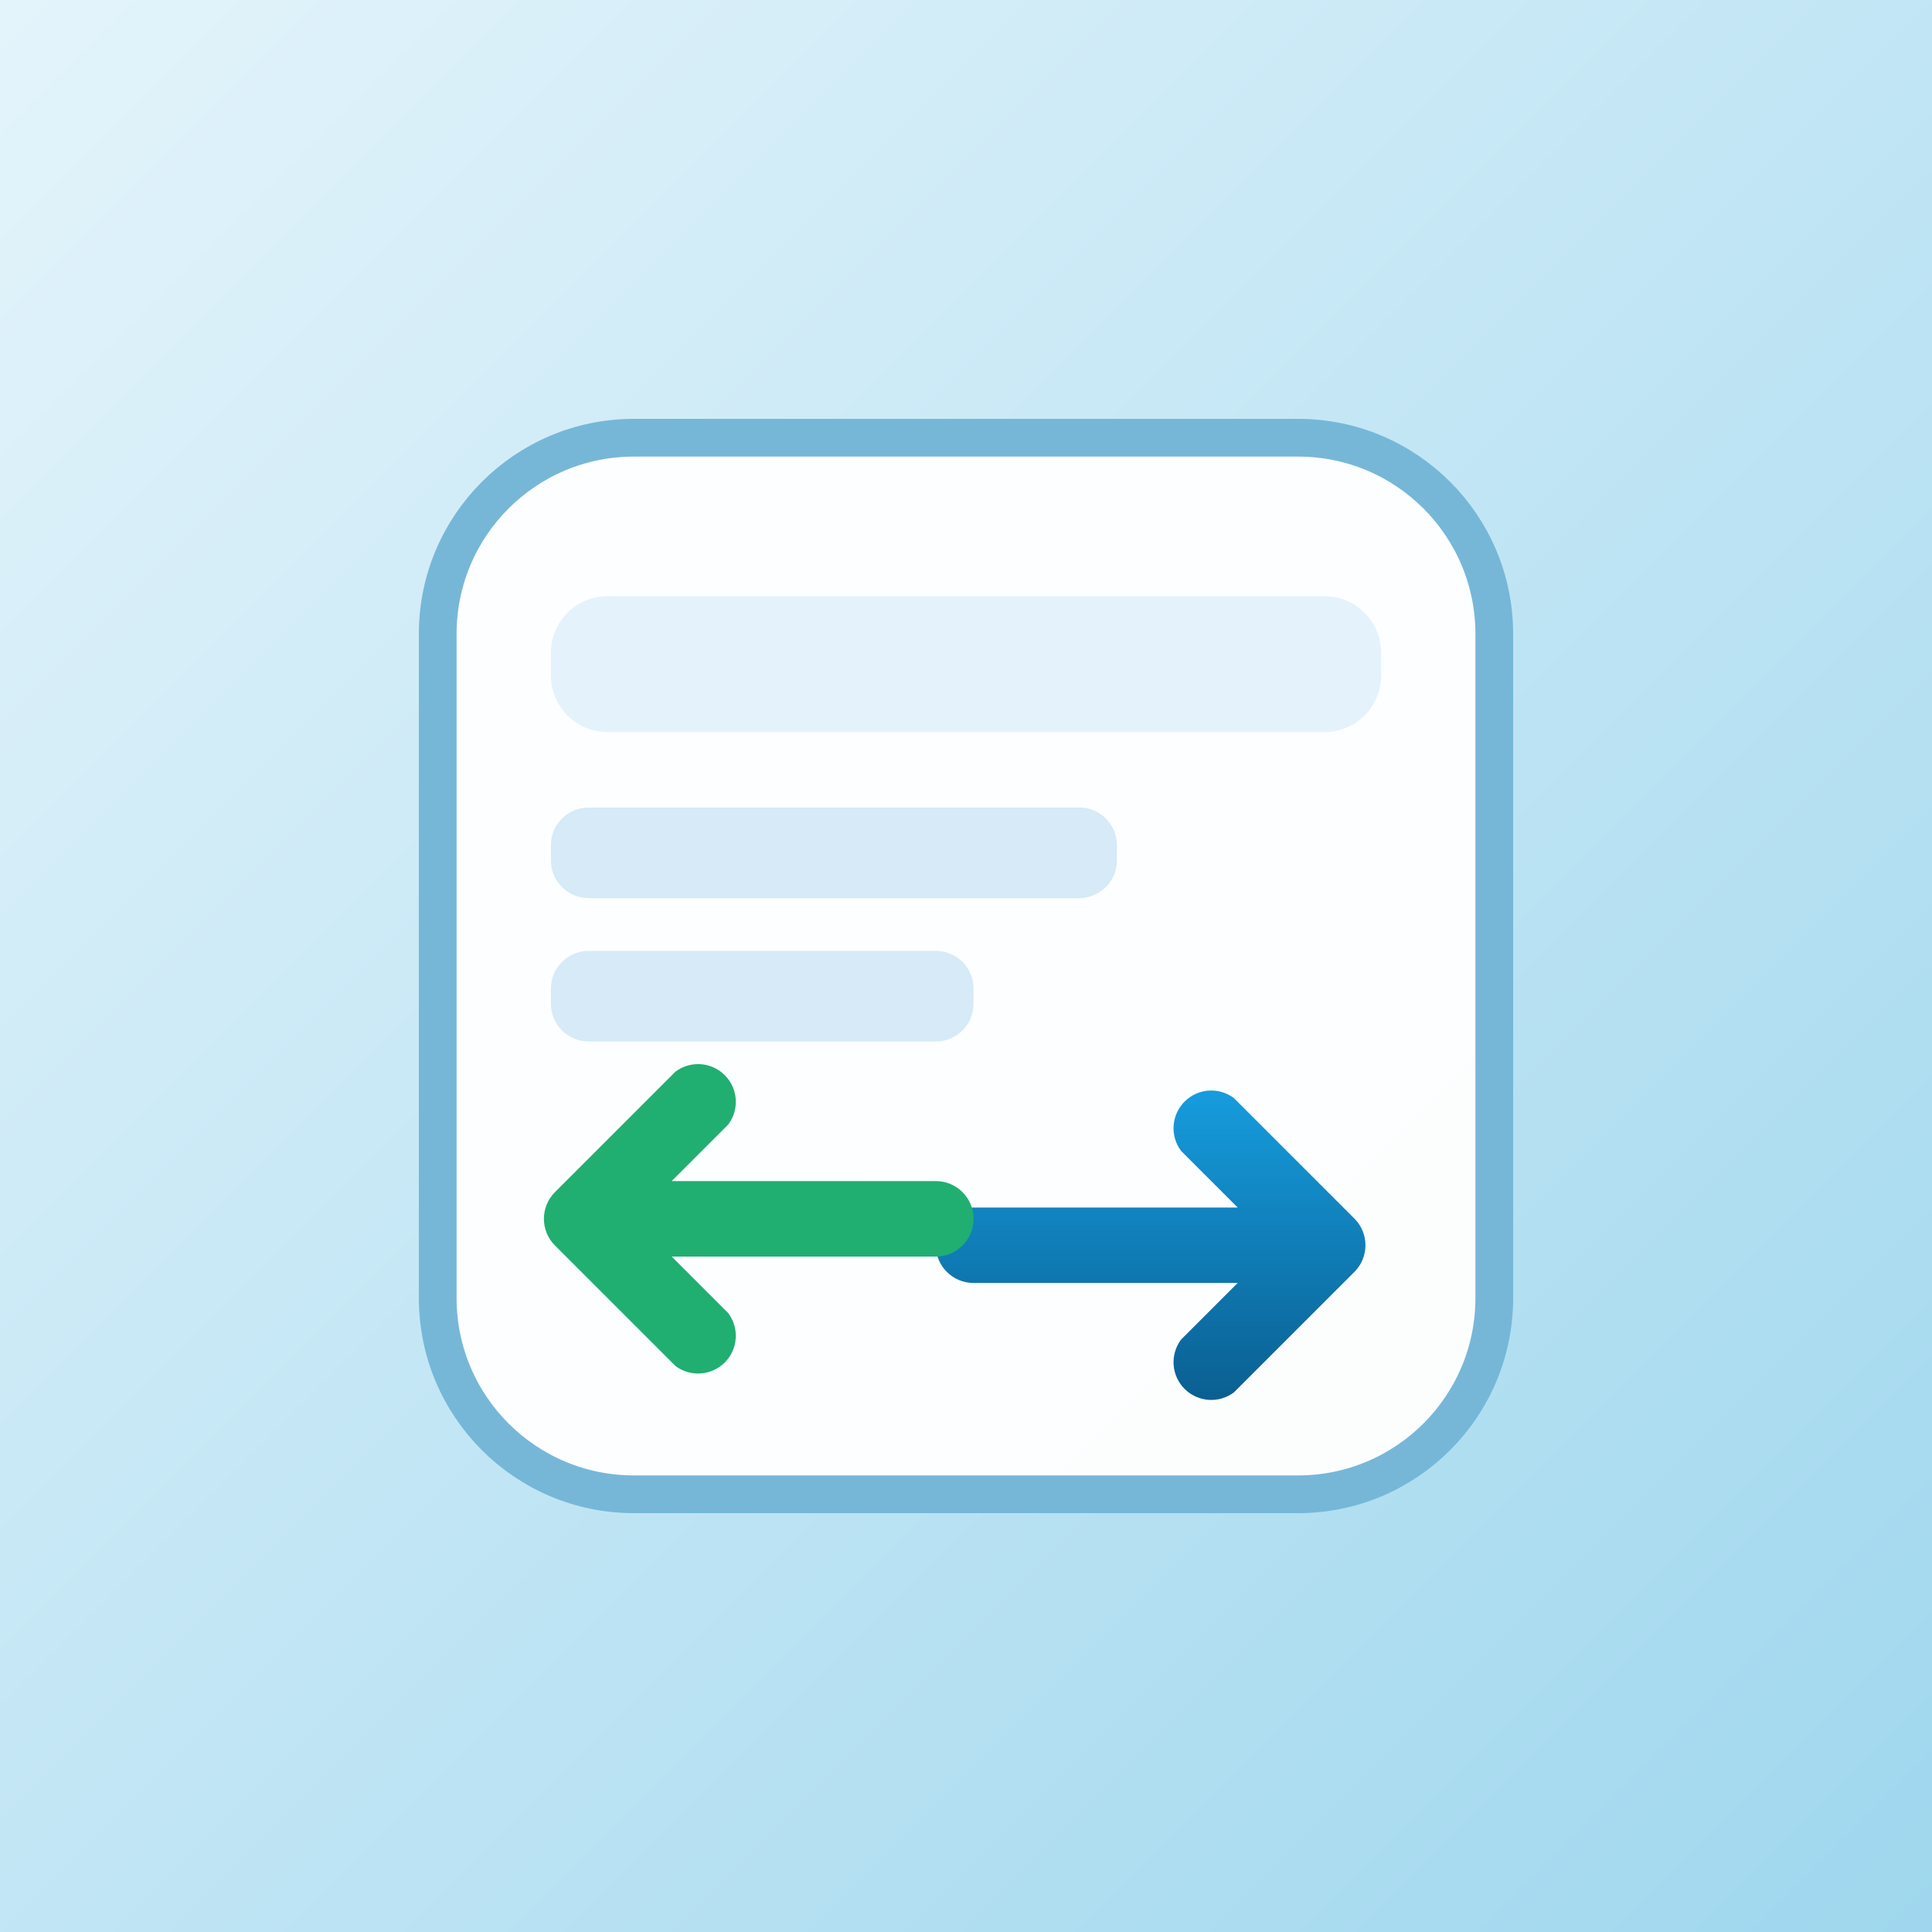
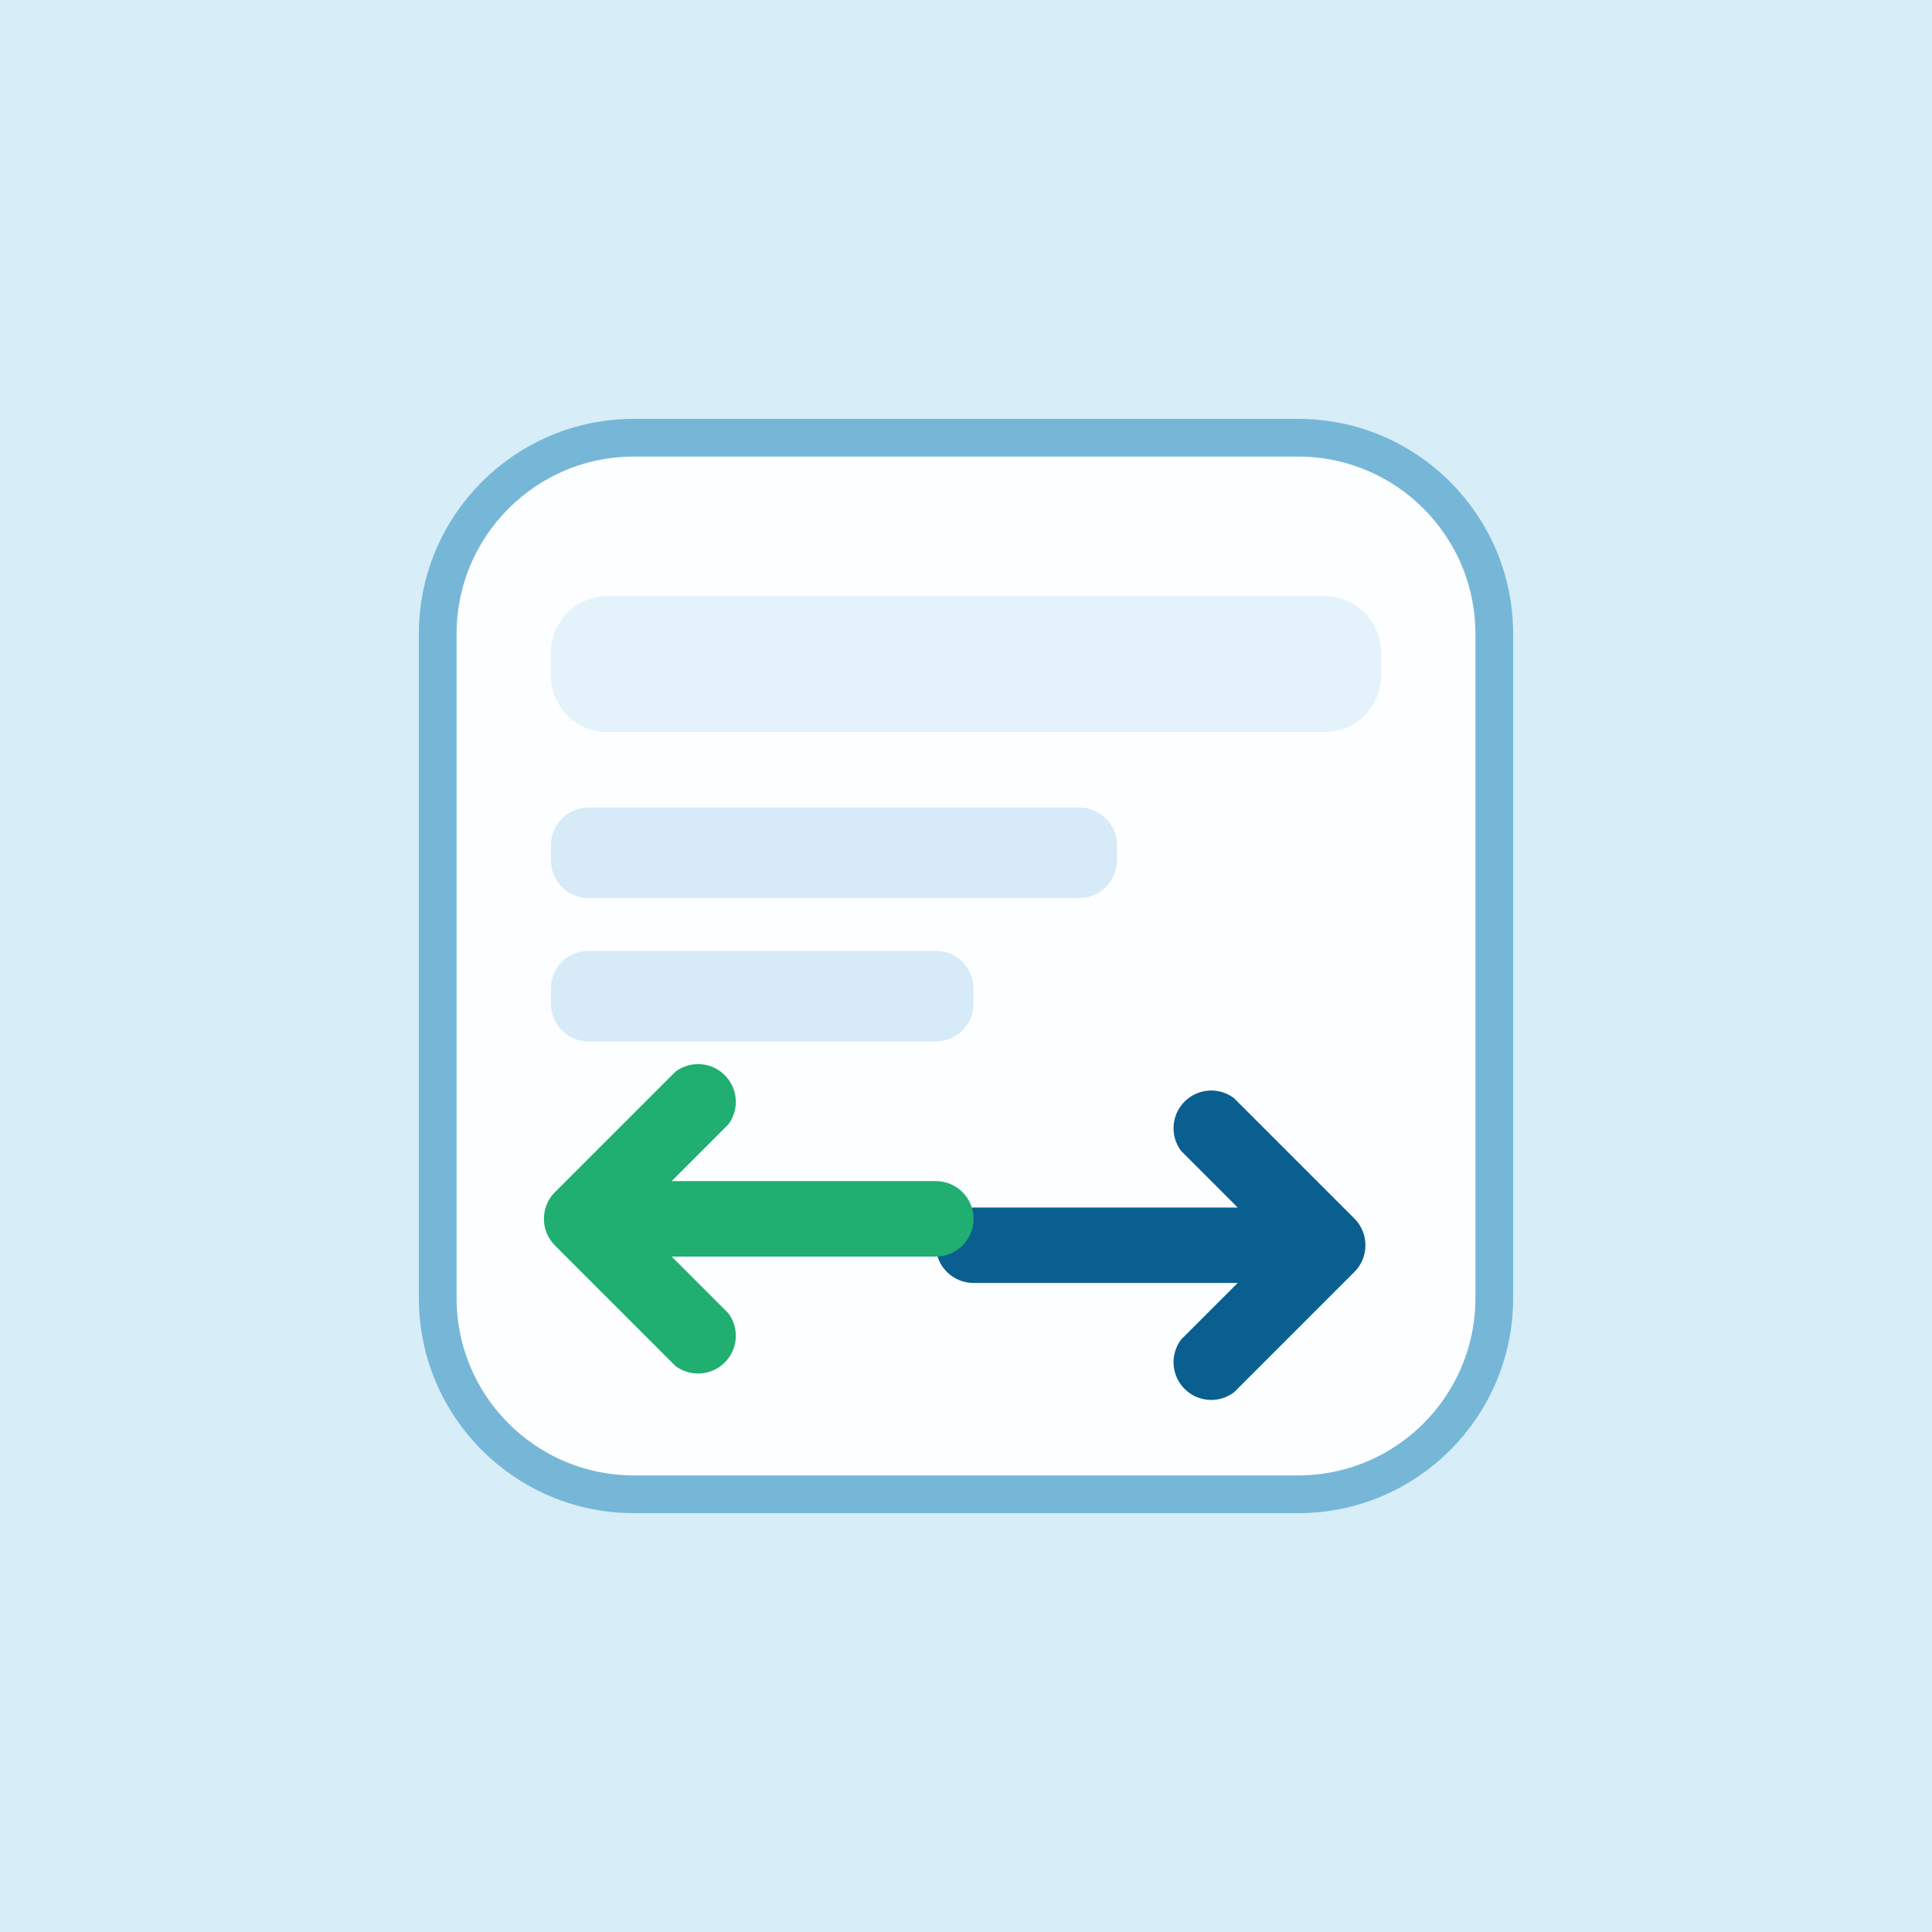
<svg xmlns="http://www.w3.org/2000/svg" viewBox="0 0 512 512" role="img" aria-label="Converter maskable icon">
-   <defs>
-     <linearGradient id="bgSafe" x1="0" y1="0" x2="1" y2="1">
-       <stop offset="0" stop-color="#e4f4fb" />
-       <stop offset="1" stop-color="#9fd7ee" />
-     </linearGradient>
-     <linearGradient id="arrow" x1="0" y1="0" x2="0" y2="1">
-       <stop offset="0" stop-color="#169cdd" />
-       <stop offset="1" stop-color="#0a5f91" />
-     </linearGradient>
-   </defs>
-   <rect width="512" height="512" fill="url(#bgSafe)" />
+   <rect width="512" height="512" fill="#d7edf7" />
  <rect x="116" y="116" width="280" height="280" rx="52" fill="#ffffff" fill-opacity="0.96" stroke="#76b7d8" stroke-width="10" />
  <rect x="146" y="158" width="220" height="36" rx="15" fill="#e4f2fb" />
  <rect x="146" y="214" width="150" height="24" rx="10" fill="#d6eaf7" />
  <rect x="146" y="252" width="112" height="24" rx="10" fill="#d6eaf7" />
-   <path d="M258 320h70l-15-15a10 10 0 0 1 14-14l32 32a10 10 0 0 1 0 14l-32 32a10 10 0 0 1-14-14l15-15h-70a10 10 0 0 1 0-20z" fill="url(#arrow)" />
+   <path d="M258 320h70l-15-15a10 10 0 0 1 14-14l32 32a10 10 0 0 1 0 14l-32 32a10 10 0 0 1-14-14l15-15h-70a10 10 0 0 1 0-20z" fill="#0a5f91" />
  <path d="M248 333h-70l15 15a10 10 0 0 1-14 14l-32-32a10 10 0 0 1 0-14l32-32a10 10 0 0 1 14 14l-15 15h70a10 10 0 0 1 0 20z" fill="#20af71" />
</svg>
